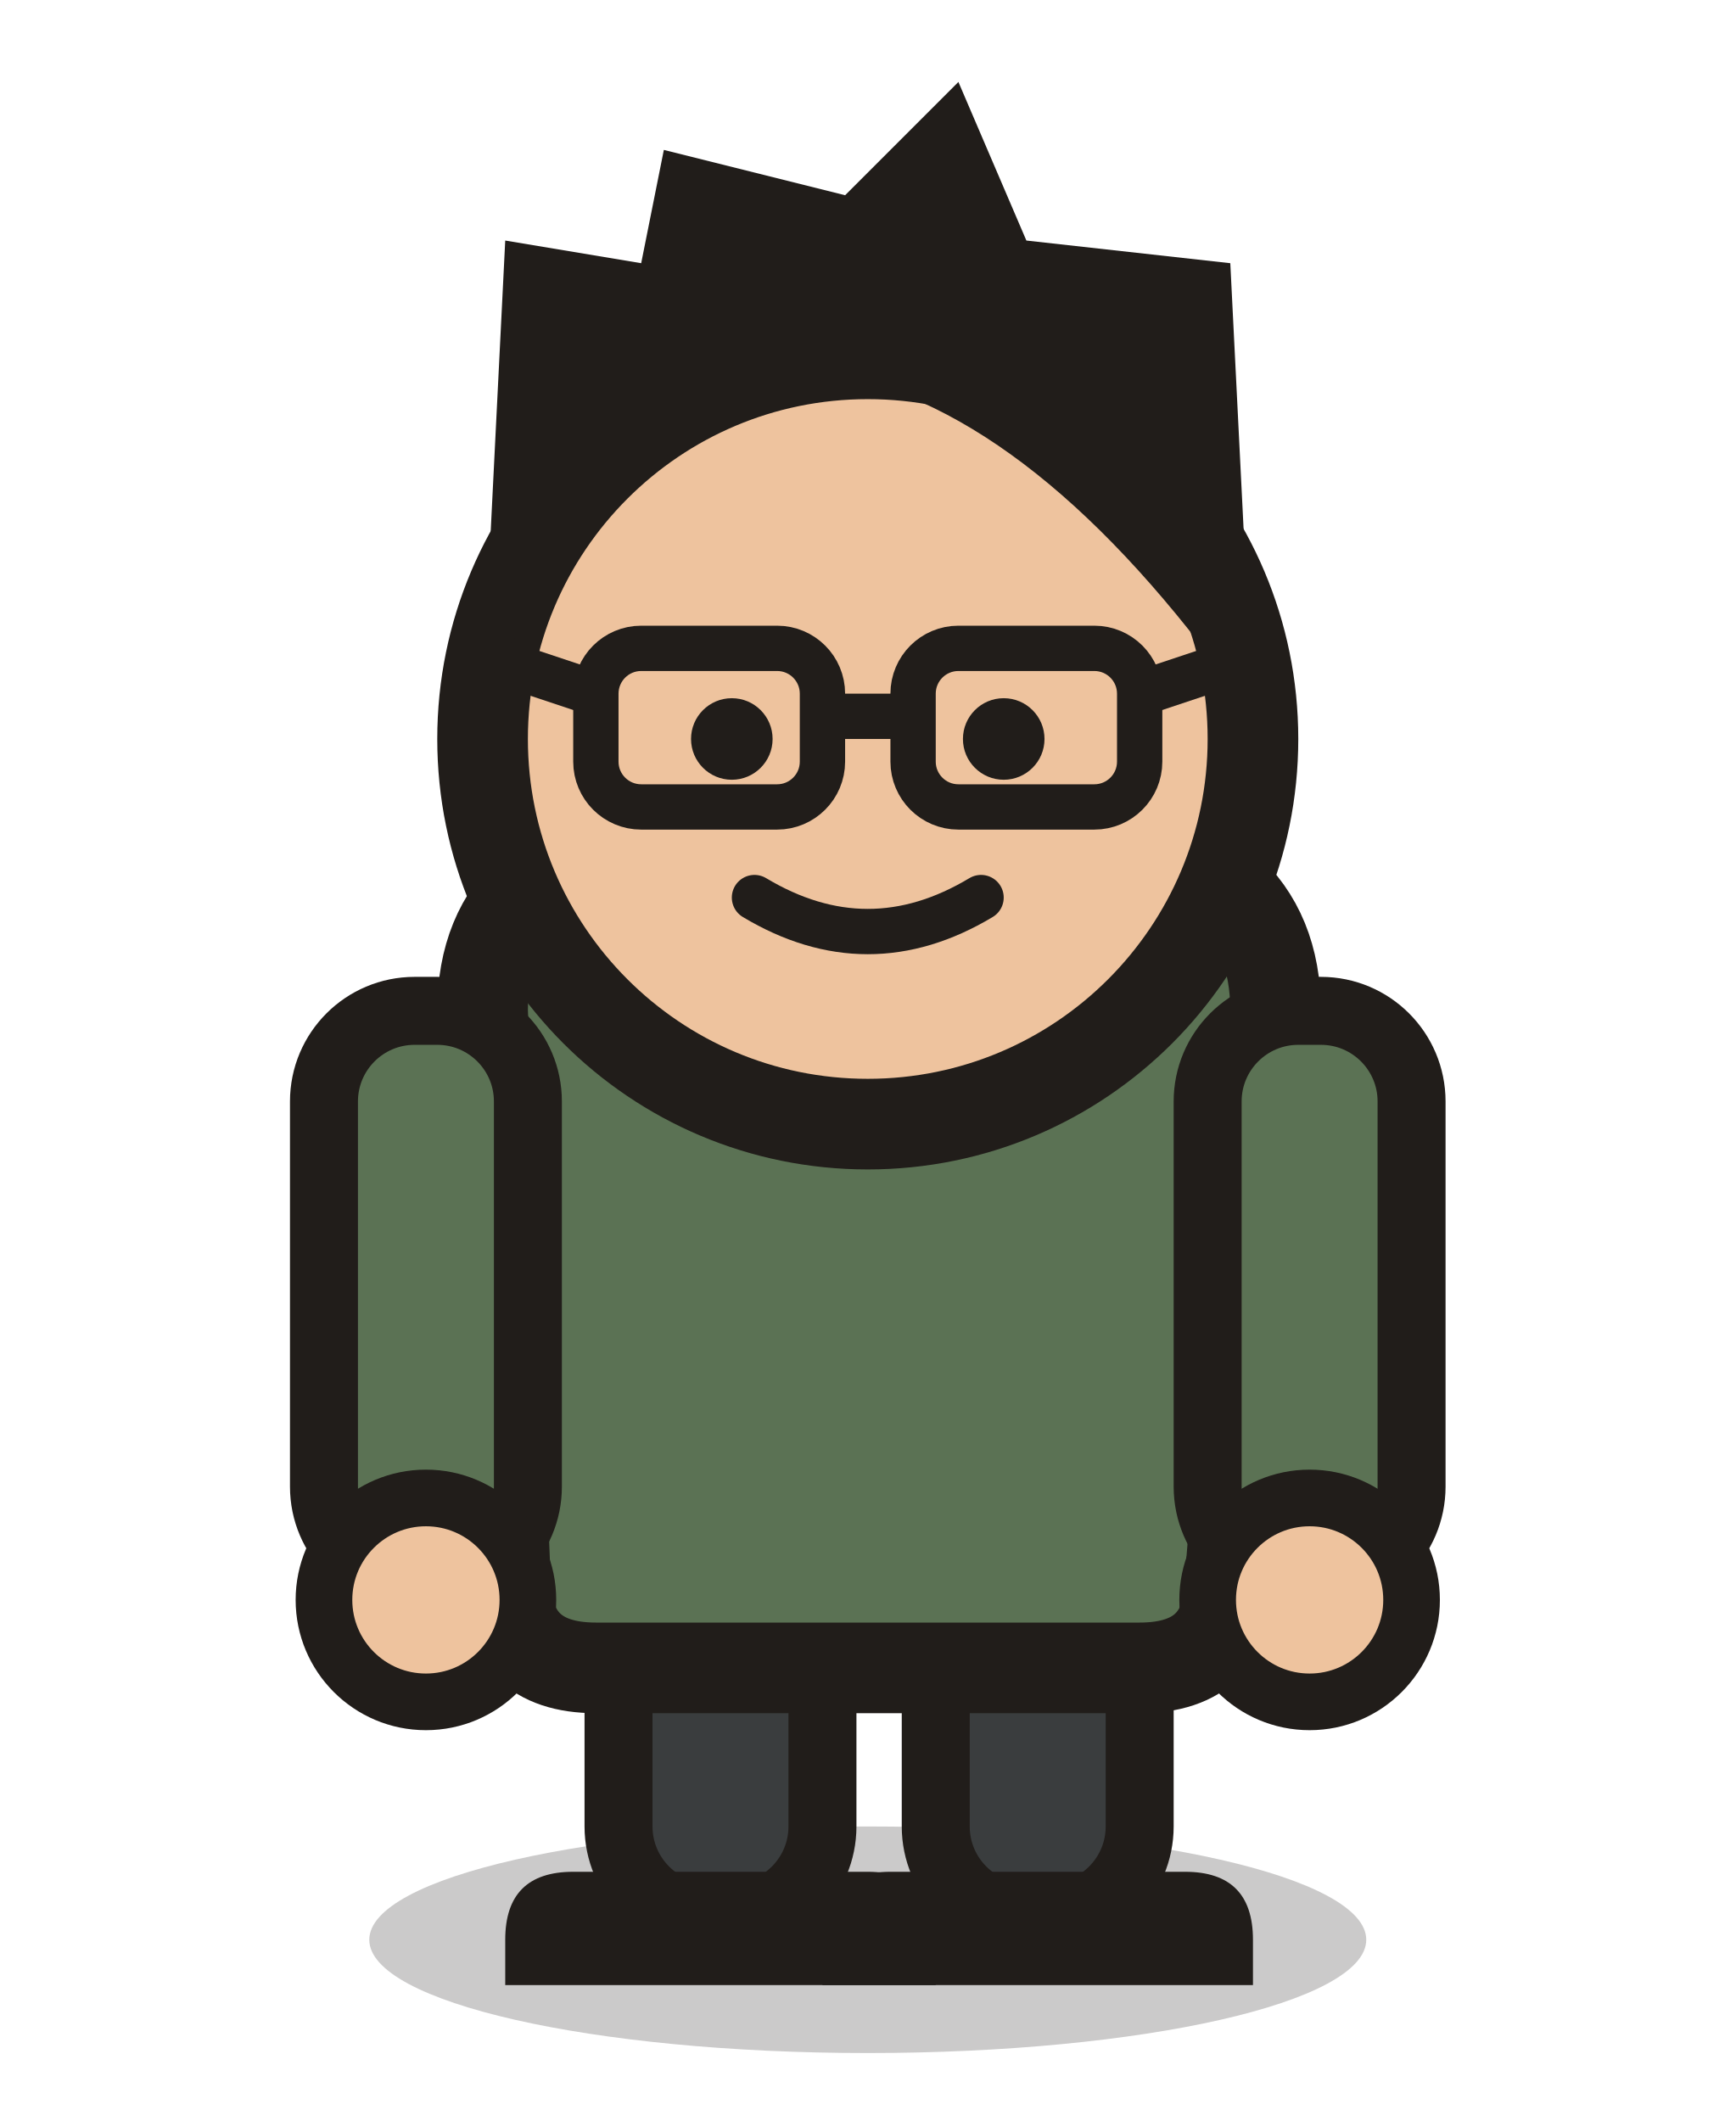
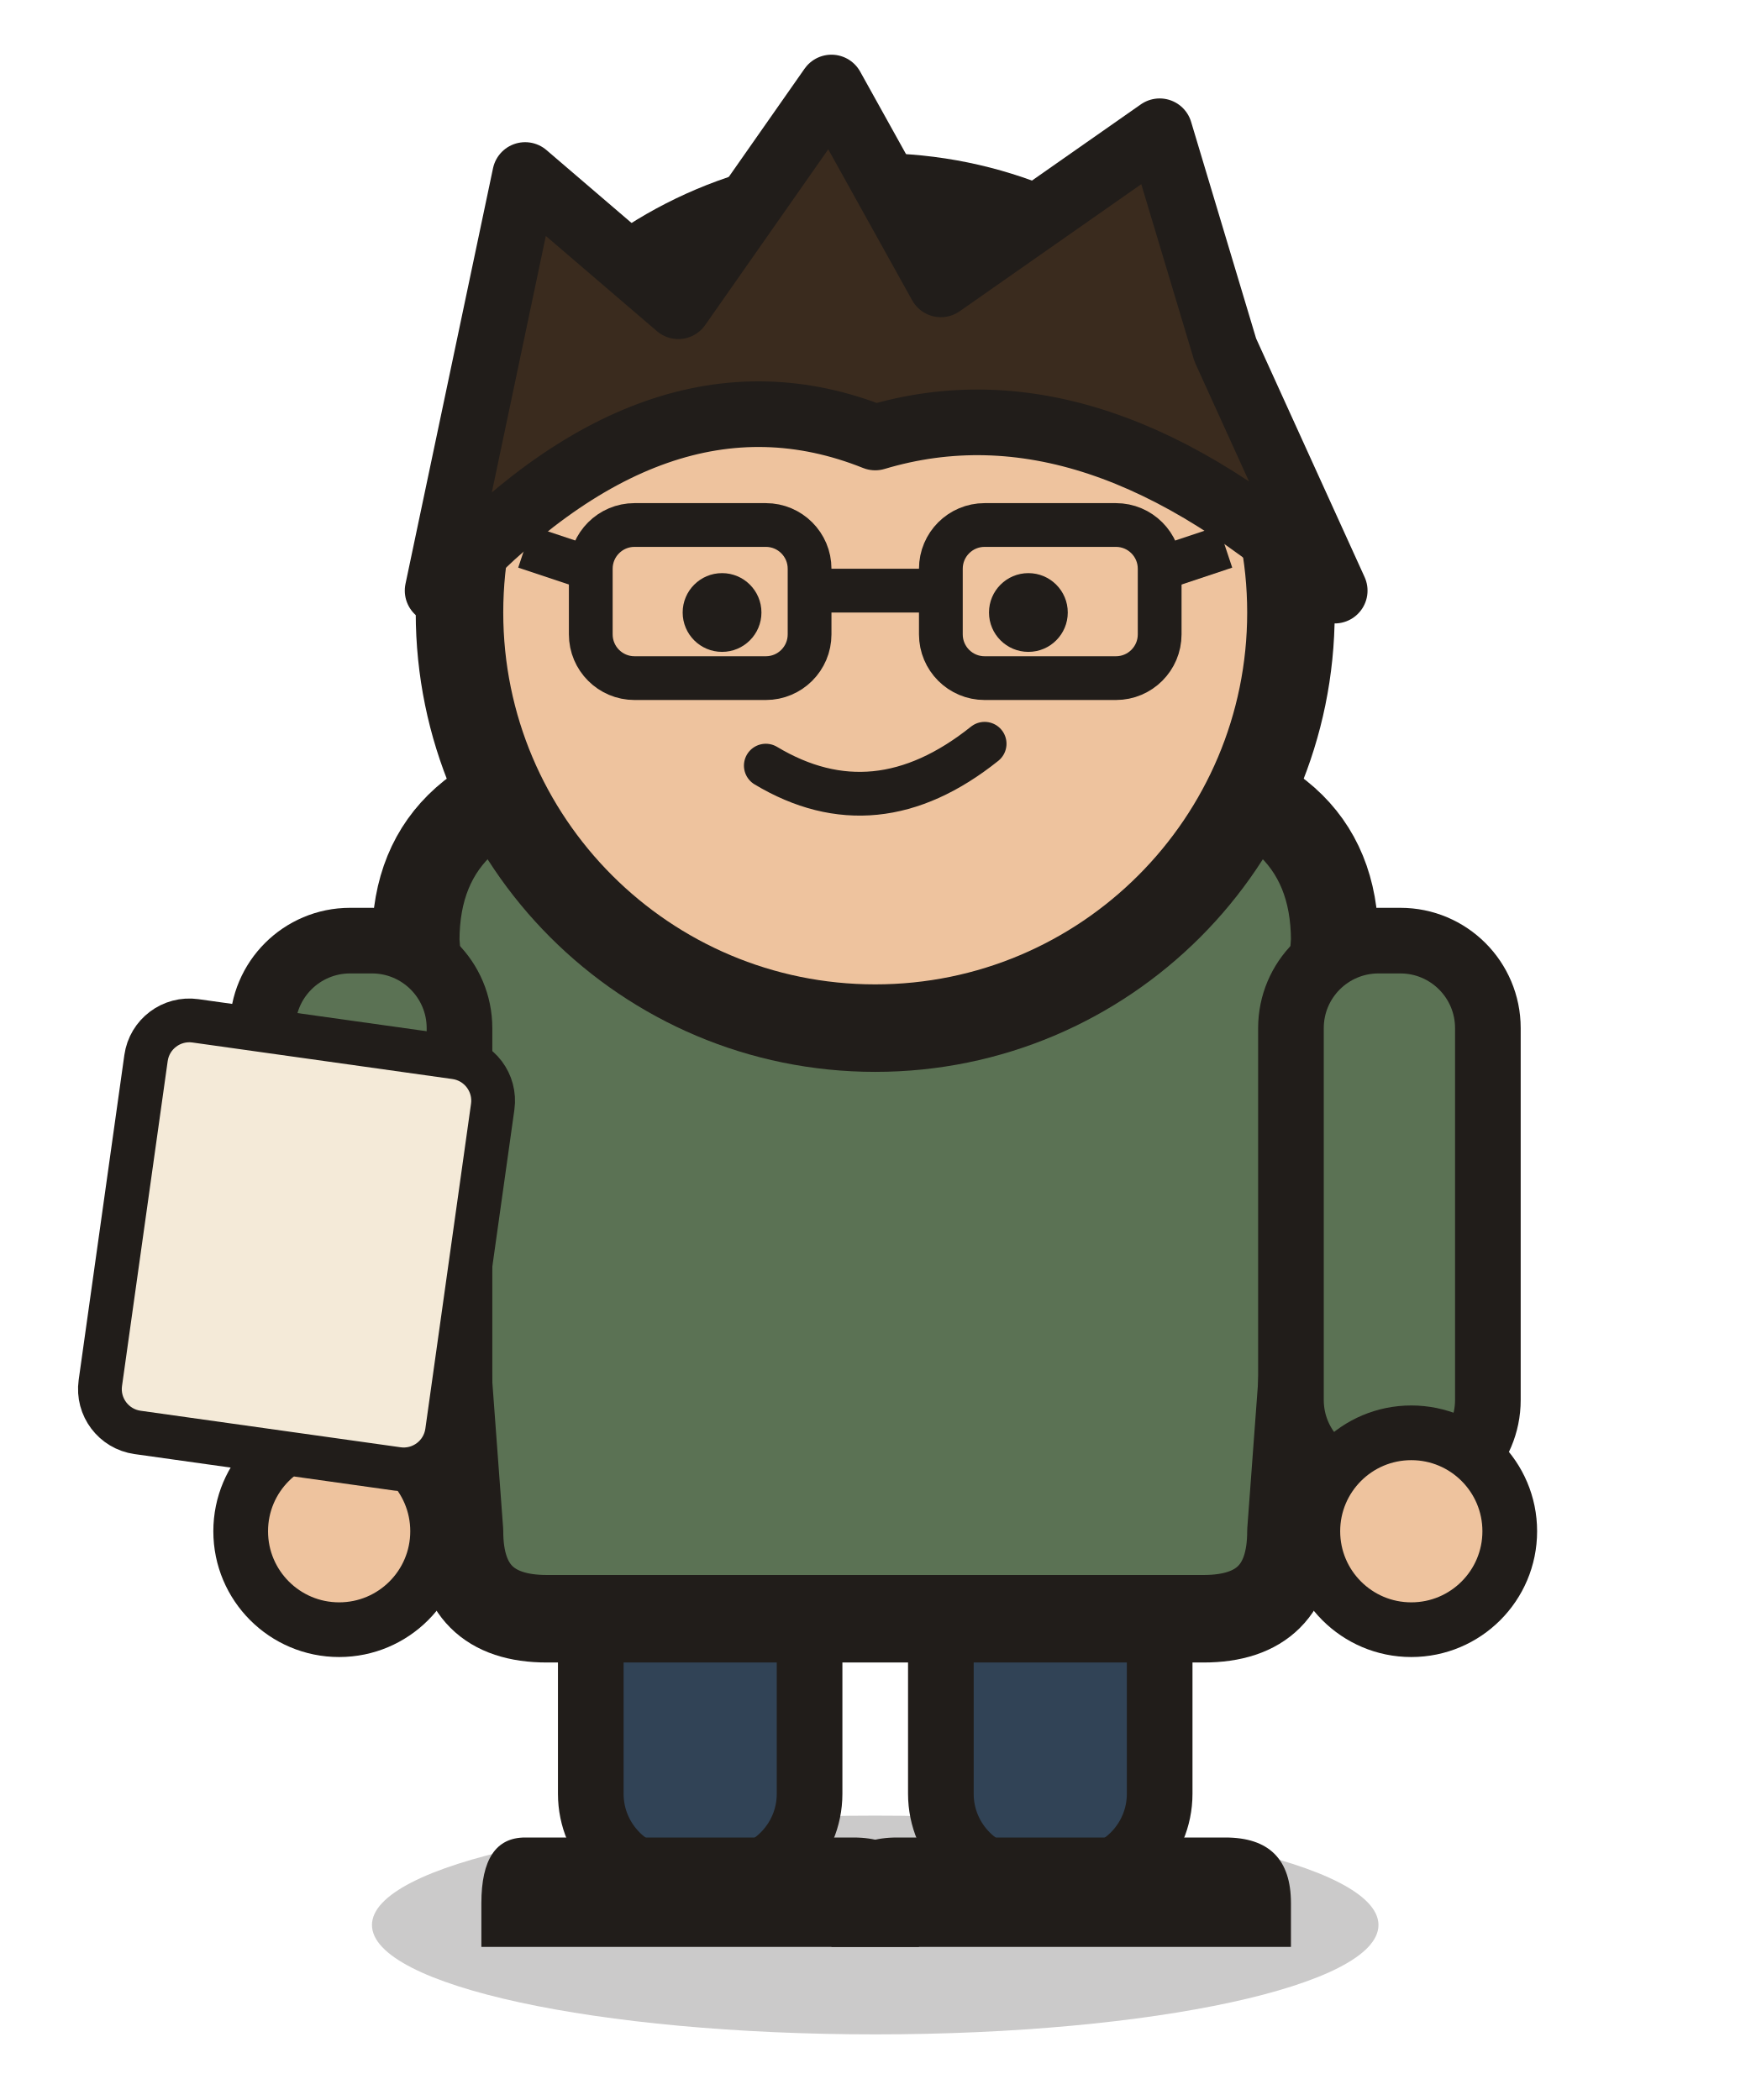
- <svg xmlns="http://www.w3.org/2000/svg" width="72" height="88" viewBox="0 0 72 88" fill="none">
-   <defs />
-   <g transform="translate(2.16 5.28) scale(0.94)">
-     <ellipse cx="36" cy="80" rx="22" ry="5" fill="rgba(20,18,15,.22)" />
-     <rect x="25" y="61" width="9" height="18" rx="4" fill="#3a3d3e" stroke="#211d1a" stroke-width="3" stroke-linejoin="round" stroke-linecap="round" />
-     <rect x="39" y="61" width="9" height="18" rx="4" fill="#3a3d3e" stroke="#211d1a" stroke-width="3" stroke-linejoin="round" stroke-linecap="round" />
-     <path d="M23 77 h13 q3 0 3 3 v2 h-19 v-2 q0 -3 3 -3Z" fill="#211d1a" />
-     <path d="M37 77 h13 q3 0 3 3 v2 h-19 v-2 q0 -3 3 -3Z" fill="#211d1a" />
-     <path d="M19 39 Q19 32 28 31 H45 Q54 32 54 39 L52 64 Q52 68 48 68 H24 Q20 68 20 64Z" fill="#5b7254" stroke="#211d1a" stroke-width="4" stroke-linejoin="round" stroke-linecap="round" />
-     <path d="M29 33 L36 41 L43 33" fill="none" stroke="#211d1a" stroke-width="3" stroke-linejoin="round" stroke-linecap="round" />
-     <rect x="12" y="39" width="9" height="25" rx="4" fill="#5b7254" stroke="#211d1a" stroke-width="3" stroke-linejoin="round" stroke-linecap="round" />
-     <rect x="51" y="39" width="9" height="25" rx="4" fill="#5b7254" stroke="#211d1a" stroke-width="3" stroke-linejoin="round" stroke-linecap="round" />
-     <circle cx="16.5" cy="65" r="4.5" fill="#eec39e" stroke="#211d1a" stroke-width="2.5" stroke-linejoin="round" stroke-linecap="round" />
-     <circle cx="55.5" cy="65" r="4.5" fill="#eec39e" stroke="#211d1a" stroke-width="2.5" stroke-linejoin="round" stroke-linecap="round" />
-     <rect x="31" y="28" width="10" height="8" fill="#eec39e" stroke="#211d1a" stroke-width="2" stroke-linejoin="round" stroke-linecap="round" />
-     <circle cx="36" cy="27" r="17" fill="#eec39e" stroke="#211d1a" stroke-width="4" stroke-linejoin="round" stroke-linecap="round" />
-     <path d="M19 25 L20 5 L26 6 L27 1 L35 3 L40 -2 L43 5 L52 6 L53 26 Q44 13 35 11 Q26 12 19 25Z" fill="#211d1a" />
-     <circle cx="30" cy="27" r="1.8" fill="#211d1a" />
-     <circle cx="42" cy="27" r="1.8" fill="#211d1a" />
-     <path d="M31 34 Q36 37 41 34" fill="none" stroke="#211d1a" stroke-width="2" stroke-linecap="round" />
-     <g fill="none" stroke="#211d1a" stroke-width="2">
-       <rect x="24" y="23" width="10" height="7" rx="2" />
-       <rect x="38" y="23" width="10" height="7" rx="2" />
-       <path d="M34 26h4M24 25l-3 -1M48 25l3 -1" />
-     </g>
+ <svg xmlns="http://www.w3.org/2000/svg" width="80" height="96" viewBox="0 0 80 96" fill="none">
+   <ellipse cx="40" cy="88" rx="23" ry="5" fill="rgba(20,18,15,.22)" />
+   <rect x="27" y="68" width="10" height="18" rx="4" fill="#314356" stroke="#211d1a" stroke-width="3" stroke-linejoin="round" stroke-linecap="round" />
+   <rect x="43" y="68" width="10" height="18" rx="4" fill="#314356" stroke="#211d1a" stroke-width="3" stroke-linejoin="round" stroke-linecap="round" />
+   <path d="M24 84h15q3 0 3 3v2H22v-2q0-3 2-3Z" fill="#211d1a" />
+   <path d="M41 84h15q3 0 3 3v2H38v-2q0-3 3-3Z" fill="#211d1a" />
+   <path d="M19 43 Q19 36 28 35 H52 Q61 36 61 43 L59 70 Q59 74 55 74 H25 Q21 74 21 70Z" fill="#5b7254" stroke="#211d1a" stroke-width="4" stroke-linejoin="round" stroke-linecap="round" />
+   <rect x="12" y="43" width="9" height="25" rx="4" fill="#5b7254" stroke="#211d1a" stroke-width="3" stroke-linejoin="round" stroke-linecap="round" />
+   <rect x="59" y="43" width="9" height="25" rx="4" fill="#5b7254" stroke="#211d1a" stroke-width="3" stroke-linejoin="round" stroke-linecap="round" />
+   <circle cx="15.5" cy="70" r="4.5" fill="#eec39e" stroke="#211d1a" stroke-width="2.5" stroke-linejoin="round" stroke-linecap="round" />
+   <circle cx="64.5" cy="70" r="4.5" fill="#eec39e" stroke="#211d1a" stroke-width="2.5" stroke-linejoin="round" stroke-linecap="round" />
+   <rect x="34" y="32" width="12" height="8" fill="#eec39e" stroke="#211d1a" stroke-width="2" stroke-linejoin="round" stroke-linecap="round" />
+   <circle cx="40" cy="28" r="19" fill="#eec39e" stroke="#211d1a" stroke-width="4" stroke-linejoin="round" stroke-linecap="round" />
+   <path d="M20 27 L24 8 L31 14 L38 4 L43 13 L53 6 L56 16 L61 27 Q50 17 40 20 Q30 16 20 27Z" fill="#3a2b1e" stroke="#211d1a" stroke-width="3" stroke-linejoin="round" stroke-linecap="round" />
+   <circle cx="33" cy="28" r="1.8" fill="#211d1a" />
+   <circle cx="47" cy="28" r="1.8" fill="#211d1a" />
+   <g fill="none" stroke="#211d1a" stroke-width="2">
+     <rect x="27" y="24" width="10" height="7" rx="2" />
+     <rect x="43" y="24" width="10" height="7" rx="2" />
+     <path d="M37 27h6M27 26l-3 -1M53 26l3 -1" />
+   </g>
+   <path d="M35 35 Q40 38 45 34" fill="none" stroke="#211d1a" stroke-width="2" stroke-linecap="round" />
+   <g transform="rotate(8 18 54)">
+     <rect x="6" y="48" width="16" height="19" rx="2" fill="#f4ead8" stroke="#211d1a" stroke-width="2" stroke-linejoin="round" stroke-linecap="round" />
  </g>
</svg>
